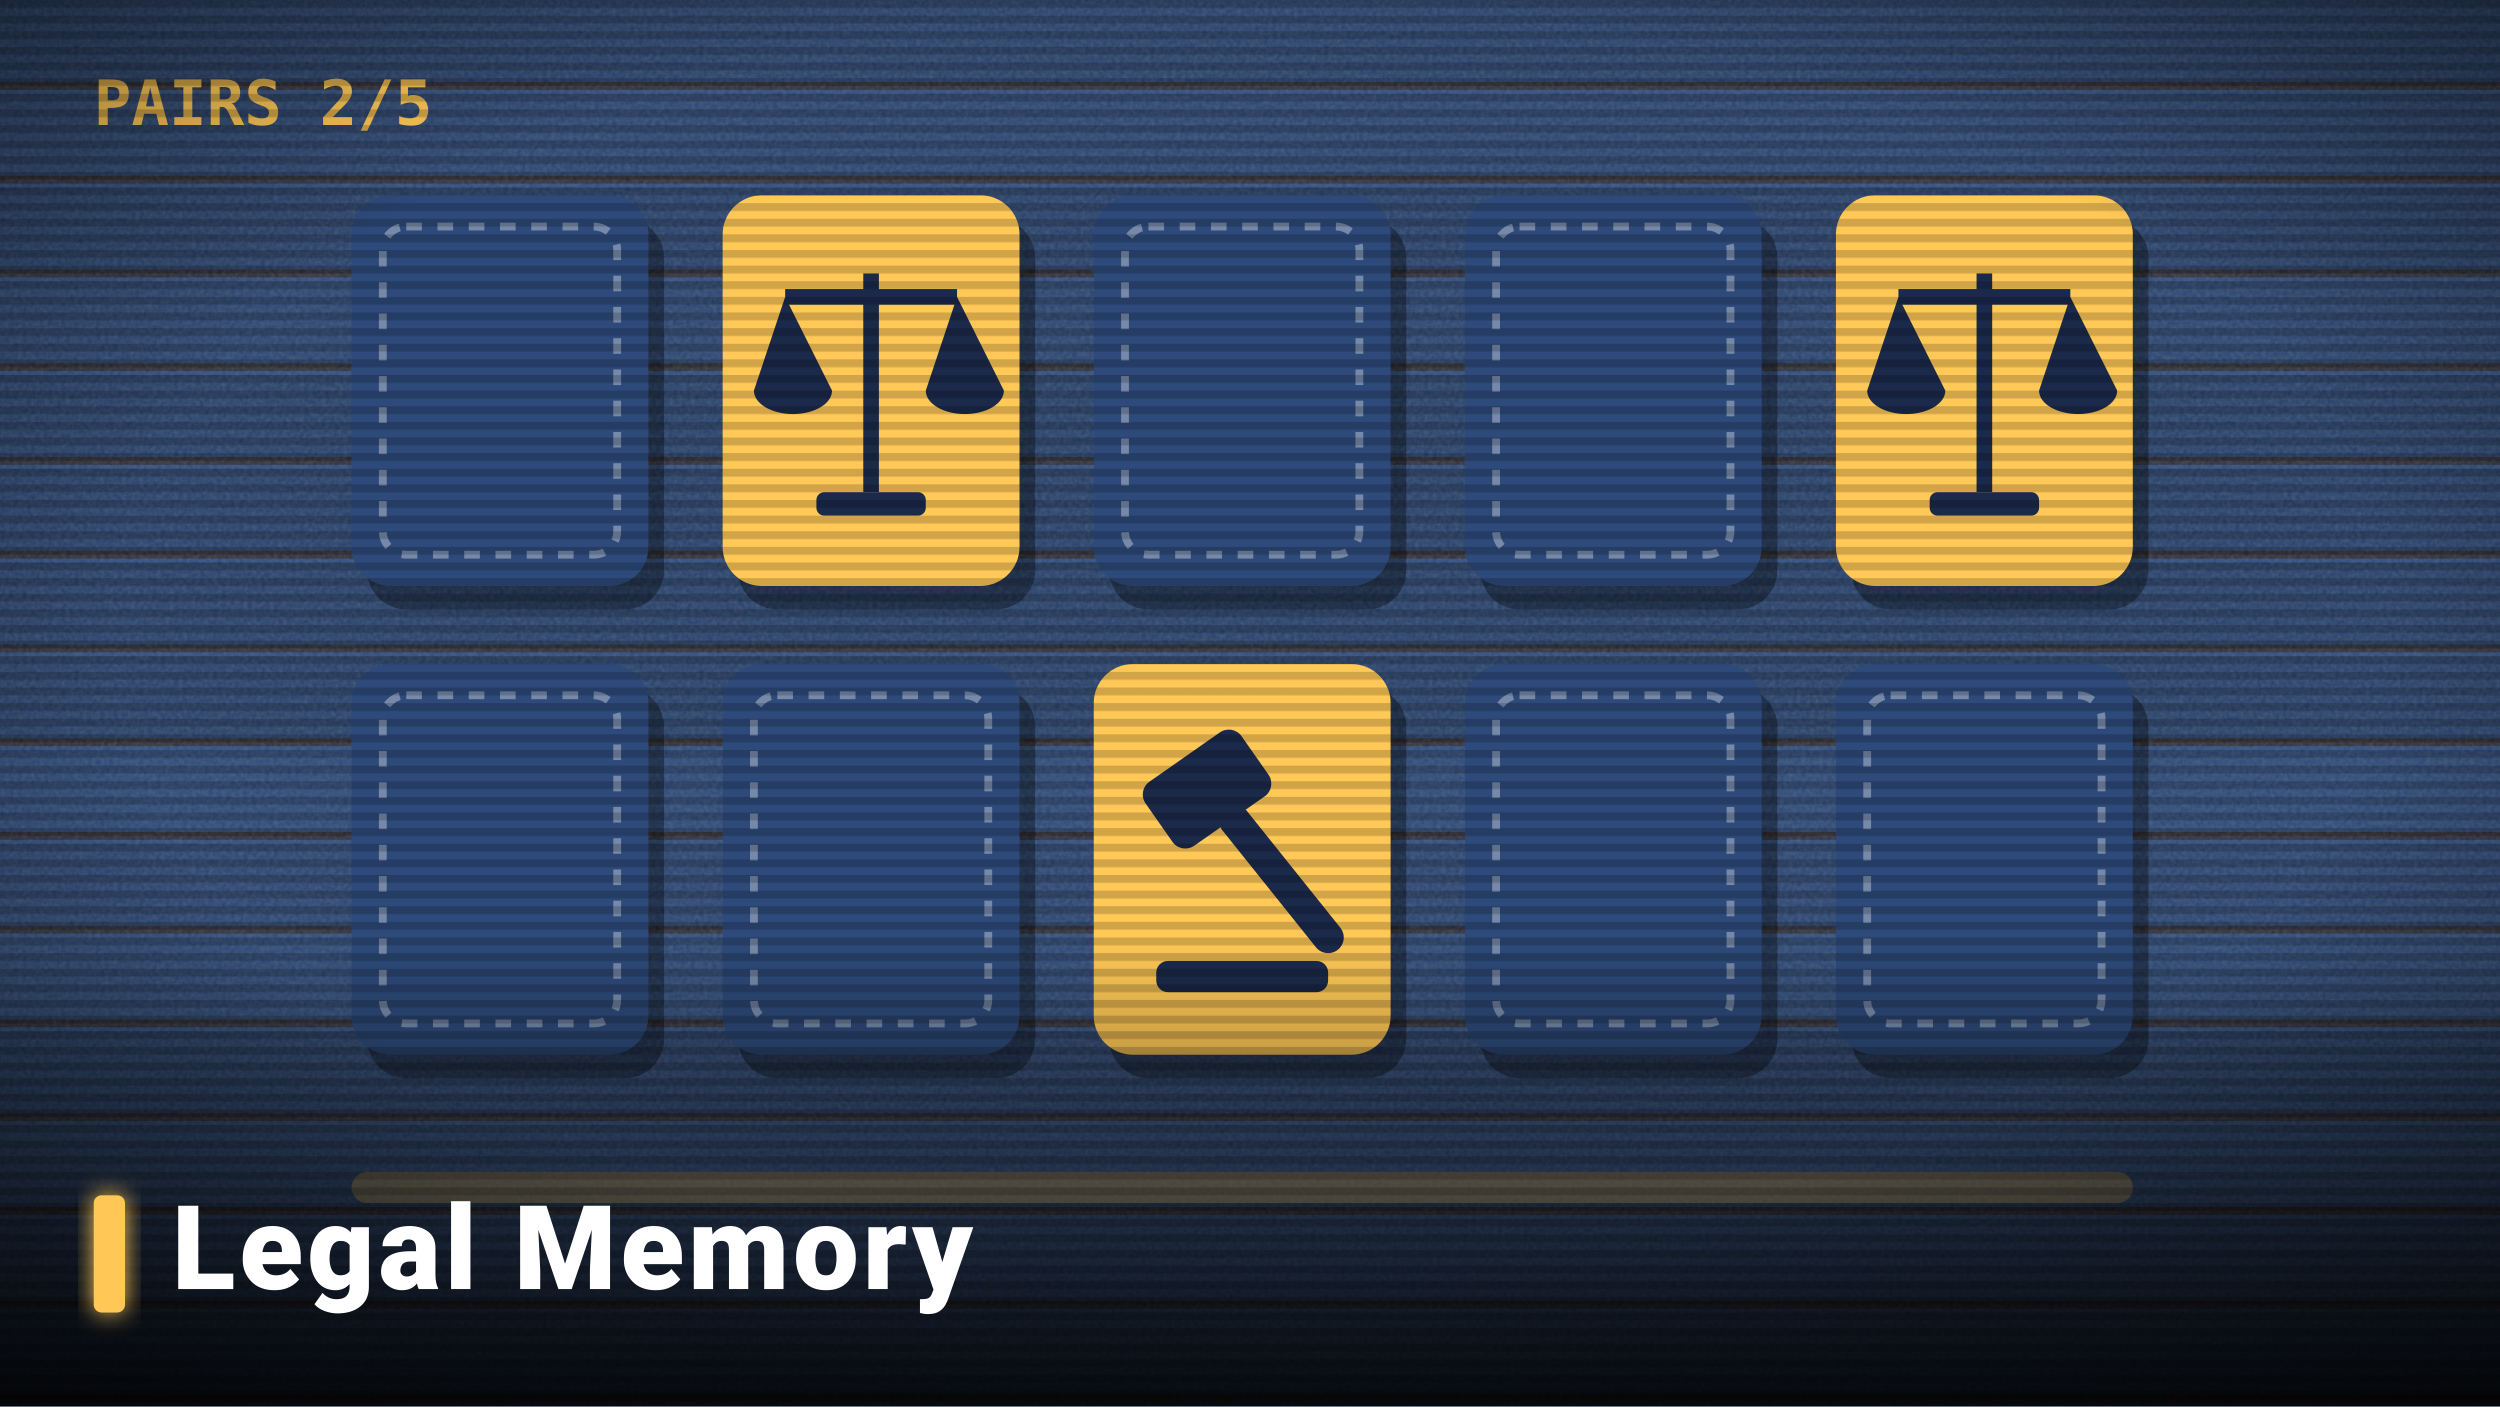
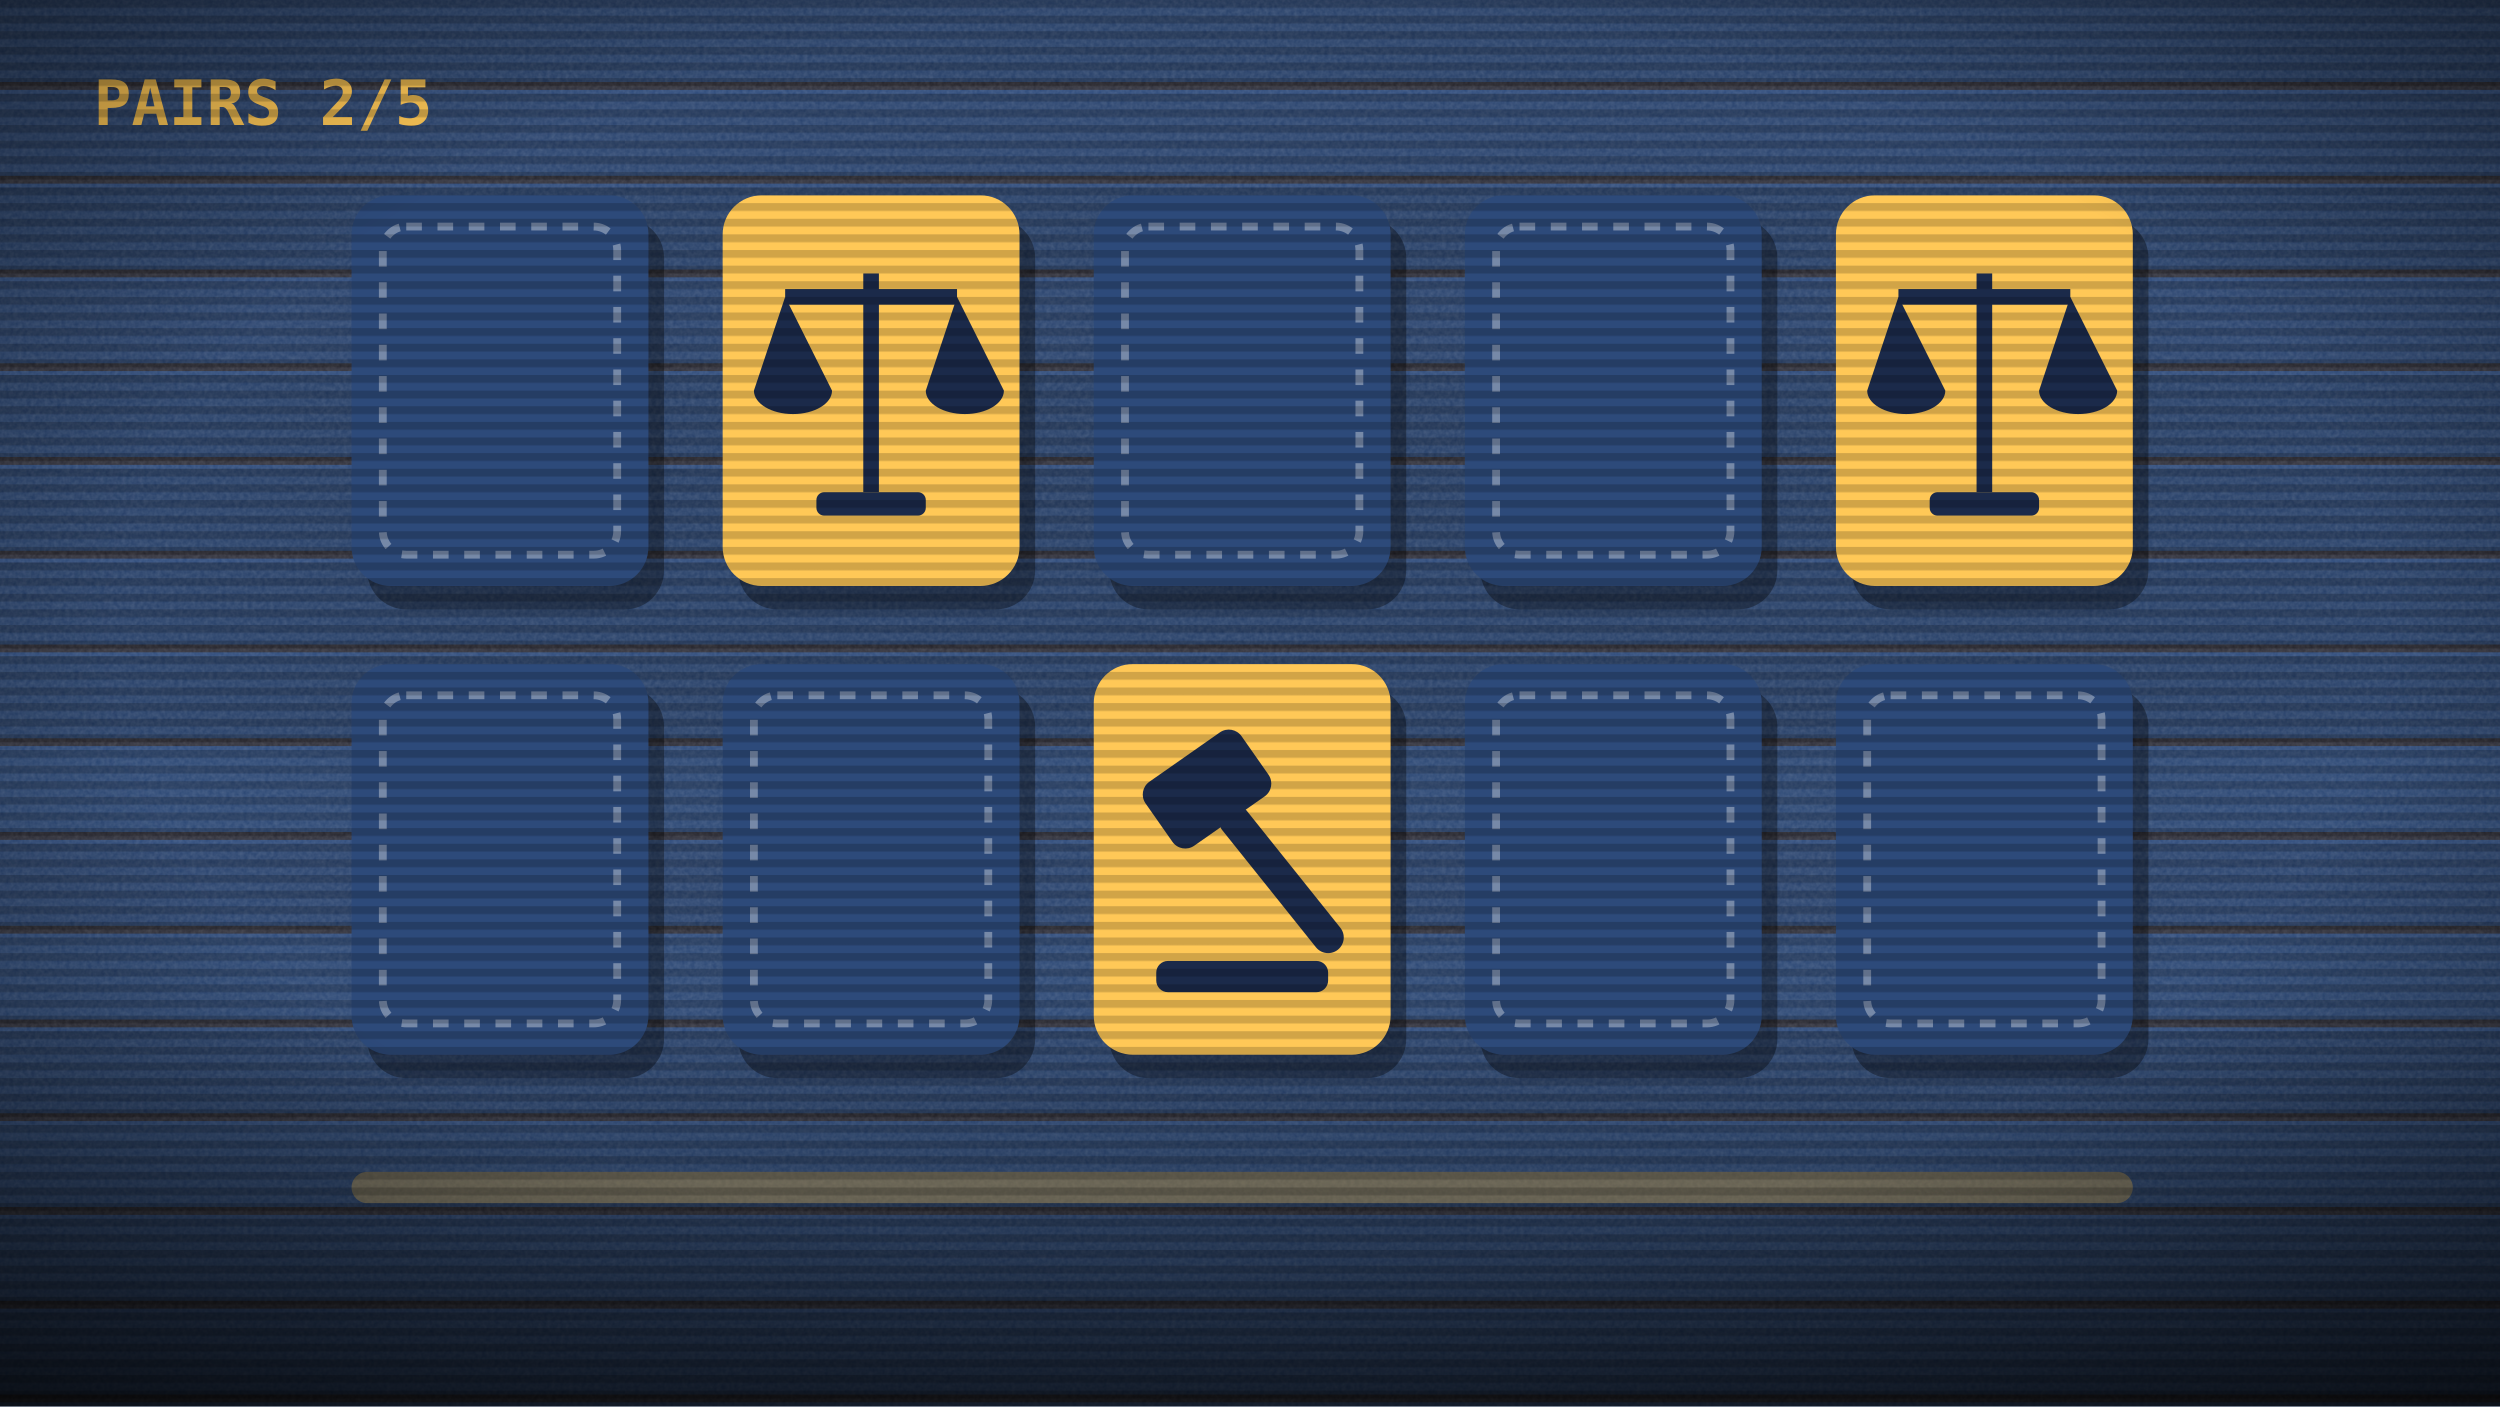
<svg xmlns="http://www.w3.org/2000/svg" viewBox="0 0 640 360" width="640" height="360" role="img" aria-label="Legal Memory">
  <defs>
    <linearGradient id="bg" x1="0" y1="0" x2="1" y2="1">
      <stop offset="0" stop-color="#132038" />
      <stop offset="1" stop-color="#2d4a7a" />
    </linearGradient>
    <linearGradient id="fade" x1="0" y1="0" x2="0" y2="1">
      <stop offset="0" stop-color="#000" stop-opacity="0" />
      <stop offset="1" stop-color="#000" stop-opacity=".85" />
    </linearGradient>
    <radialGradient id="vig" cx=".5" cy=".45" r=".75">
      <stop offset=".6" stop-color="#000" stop-opacity="0" />
      <stop offset="1" stop-color="#000" stop-opacity=".55" />
    </radialGradient>
    <pattern id="scan" width="4" height="4" patternUnits="userSpaceOnUse">
      <rect width="4" height="2" fill="#000" />
    </pattern>
    <radialGradient id="neb" cx=".3" cy=".3" r=".9">
      <stop offset="0" stop-color="#fff" stop-opacity=".06" />
      <stop offset="1" stop-color="#000" stop-opacity=".35" />
    </radialGradient>
    <linearGradient id="skyg" x1="0" y1="0" x2="0" y2="1">
      <stop offset="0" stop-color="#2f7bd0" />
      <stop offset=".7" stop-color="#9fd8ff" />
      <stop offset="1" stop-color="#d9f0ff" />
    </linearGradient>
    <linearGradient id="stoneg" x1="0" y1="0" x2="0" y2="1">
      <stop offset="0" stop-color="#000" stop-opacity=".2" />
      <stop offset="1" stop-color="#000" stop-opacity=".6" />
    </linearGradient>
    <linearGradient id="arcg" x1="0" y1="0" x2="0" y2="1">
      <stop offset="0" stop-color="#000" stop-opacity="0" />
      <stop offset=".4" stop-color="#000" stop-opacity=".35" />
      <stop offset="1" stop-color="#000" stop-opacity=".7" />
    </linearGradient>
    <filter id="grainf" x="0" y="0" width="100%" height="100%">
      <feTurbulence type="fractalNoise" baseFrequency=".9" numOctaves="2" stitchTiles="stitch" />
      <feColorMatrix values="0 0 0 0 1  0 0 0 0 1  0 0 0 0 1  0 0 0 .5 0" />
    </filter>
    <pattern id="grain" width="160" height="160" patternUnits="userSpaceOnUse">
      <rect width="160" height="160" filter="url(#grainf)" />
    </pattern>
    <filter id="blur30" x="-50%" y="-50%" width="200%" height="200%">
      <feGaussianBlur stdDeviation="30" />
    </filter>
    <filter id="blur2">
      <feGaussianBlur stdDeviation="2" />
    </filter>
    <filter id="glow" x="-50%" y="-50%" width="200%" height="200%">
      <feGaussianBlur stdDeviation="3" result="b" />
      <feMerge>
        <feMergeNode in="b" />
        <feMergeNode in="SourceGraphic" />
      </feMerge>
    </filter>
    <filter id="soft" x="-50%" y="-50%" width="200%" height="200%">
      <feGaussianBlur stdDeviation="18" />
    </filter>
    <filter id="shadow" x="-20%" y="-20%" width="140%" height="140%">
      <feDropShadow dx="0" dy="6" stdDeviation="5" flood-color="#000" flood-opacity=".5" />
    </filter>
  </defs>
  <rect width="640" height="360" fill="url(#bg)" />
  <rect width="640" height="360" fill="#2d4a7a" />
  <rect x="0" y="0" width="640" height="22" fill="#000" rx="0" opacity="0.15" />
  <line x1="0" y1="22" x2="640" y2="22" stroke="#2e1d0f" stroke-width="2" stroke-linecap="round" opacity="0.6" />
  <rect x="0" y="24" width="640" height="22" fill="#000" rx="0" opacity="0.1" />
  <line x1="0" y1="46" x2="640" y2="46" stroke="#2e1d0f" stroke-width="2" stroke-linecap="round" opacity="0.6" />
  <rect x="0" y="48" width="640" height="22" fill="#000" rx="0" opacity="0.15" />
  <line x1="0" y1="70" x2="640" y2="70" stroke="#2e1d0f" stroke-width="2" stroke-linecap="round" opacity="0.6" />
  <rect x="0" y="72" width="640" height="22" fill="#000" rx="0" opacity="0.1" />
  <line x1="0" y1="94" x2="640" y2="94" stroke="#2e1d0f" stroke-width="2" stroke-linecap="round" opacity="0.6" />
  <rect x="0" y="96" width="640" height="22" fill="#000" rx="0" opacity="0.15" />
  <line x1="0" y1="118" x2="640" y2="118" stroke="#2e1d0f" stroke-width="2" stroke-linecap="round" opacity="0.6" />
  <rect x="0" y="120" width="640" height="22" fill="#000" rx="0" opacity="0.15" />
  <line x1="0" y1="142" x2="640" y2="142" stroke="#2e1d0f" stroke-width="2" stroke-linecap="round" opacity="0.6" />
  <rect x="0" y="144" width="640" height="22" fill="#000" rx="0" opacity="0.15" />
  <line x1="0" y1="166" x2="640" y2="166" stroke="#2e1d0f" stroke-width="2" stroke-linecap="round" opacity="0.6" />
  <rect x="0" y="168" width="640" height="22" fill="#000" rx="0" opacity="0.15" />
  <line x1="0" y1="190" x2="640" y2="190" stroke="#2e1d0f" stroke-width="2" stroke-linecap="round" opacity="0.6" />
  <rect x="0" y="192" width="640" height="22" fill="#000" rx="0" opacity="0.05" />
  <line x1="0" y1="214" x2="640" y2="214" stroke="#2e1d0f" stroke-width="2" stroke-linecap="round" opacity="0.6" />
  <rect x="0" y="216" width="640" height="22" fill="#000" rx="0" opacity="0.1" />
  <line x1="0" y1="238" x2="640" y2="238" stroke="#2e1d0f" stroke-width="2" stroke-linecap="round" opacity="0.6" />
  <rect x="0" y="240" width="640" height="22" fill="#000" rx="0" opacity="0.05" />
  <line x1="0" y1="262" x2="640" y2="262" stroke="#2e1d0f" stroke-width="2" stroke-linecap="round" opacity="0.6" />
  <rect x="0" y="264" width="640" height="22" fill="#000" rx="0" opacity="0.15" />
  <line x1="0" y1="286" x2="640" y2="286" stroke="#2e1d0f" stroke-width="2" stroke-linecap="round" opacity="0.6" />
  <rect x="0" y="288" width="640" height="22" fill="#000" rx="0" opacity="0.05" />
  <line x1="0" y1="310" x2="640" y2="310" stroke="#2e1d0f" stroke-width="2" stroke-linecap="round" opacity="0.6" />
  <rect x="0" y="312" width="640" height="22" fill="#000" rx="0" opacity="0.05" />
  <line x1="0" y1="334" x2="640" y2="334" stroke="#2e1d0f" stroke-width="2" stroke-linecap="round" opacity="0.6" />
  <rect x="0" y="336" width="640" height="22" fill="#000" rx="0" opacity="0.05" />
  <line x1="0" y1="358" x2="640" y2="358" stroke="#2e1d0f" stroke-width="2" stroke-linecap="round" opacity="0.6" />
  <rect x="0" y="0" width="640" height="360" fill="url(#grain)" rx="0" opacity="0.3" />
  <rect x="94" y="56" width="76" height="100" fill="#000" rx="10" opacity="0.35" />
  <rect x="90" y="50" width="76" height="100" fill="#2d4a7a" rx="10" opacity="1" />
  <rect x="98" y="58" width="60" height="84" fill="none" rx="6" opacity="1" stroke="#fff" stroke-opacity=".35" stroke-width="2" stroke-dasharray="4 4" />
  <rect x="189" y="56" width="76" height="100" fill="#000" rx="10" opacity="0.35" />
  <rect x="185" y="50" width="76" height="100" fill="#ffc857" rx="10" opacity="1" />
  <rect x="221" y="70" width="4" height="56" fill="#1b2a4a" rx="0" opacity="1" />
  <rect x="201" y="74" width="44" height="4" fill="#1b2a4a" rx="0" opacity="1" />
  <path d="M 201 76 L 193 100 A 10 6 0 0 0 213 100 Z" fill="#1b2a4a" stroke="none" stroke-width="2" stroke-linecap="round" stroke-linejoin="round" opacity="1" />
  <path d="M 245 76 L 237 100 A 10 6 0 0 0 257 100 Z" fill="#1b2a4a" stroke="none" stroke-width="2" stroke-linecap="round" stroke-linejoin="round" opacity="1" />
  <rect x="209" y="126" width="28" height="6" fill="#1b2a4a" rx="2" opacity="1" />
  <rect x="284" y="56" width="76" height="100" fill="#000" rx="10" opacity="0.35" />
  <rect x="280" y="50" width="76" height="100" fill="#2d4a7a" rx="10" opacity="1" />
  <rect x="288" y="58" width="60" height="84" fill="none" rx="6" opacity="1" stroke="#fff" stroke-opacity=".35" stroke-width="2" stroke-dasharray="4 4" />
  <rect x="379" y="56" width="76" height="100" fill="#000" rx="10" opacity="0.35" />
  <rect x="375" y="50" width="76" height="100" fill="#2d4a7a" rx="10" opacity="1" />
  <rect x="383" y="58" width="60" height="84" fill="none" rx="6" opacity="1" stroke="#fff" stroke-opacity=".35" stroke-width="2" stroke-dasharray="4 4" />
  <rect x="474" y="56" width="76" height="100" fill="#000" rx="10" opacity="0.35" />
  <rect x="470" y="50" width="76" height="100" fill="#ffc857" rx="10" opacity="1" />
  <rect x="506" y="70" width="4" height="56" fill="#1b2a4a" rx="0" opacity="1" />
  <rect x="486" y="74" width="44" height="4" fill="#1b2a4a" rx="0" opacity="1" />
  <path d="M 486 76 L 478 100 A 10 6 0 0 0 498 100 Z" fill="#1b2a4a" stroke="none" stroke-width="2" stroke-linecap="round" stroke-linejoin="round" opacity="1" />
  <path d="M 530 76 L 522 100 A 10 6 0 0 0 542 100 Z" fill="#1b2a4a" stroke="none" stroke-width="2" stroke-linecap="round" stroke-linejoin="round" opacity="1" />
  <rect x="494" y="126" width="28" height="6" fill="#1b2a4a" rx="2" opacity="1" />
  <rect x="94" y="176" width="76" height="100" fill="#000" rx="10" opacity="0.35" />
  <rect x="90" y="170" width="76" height="100" fill="#2d4a7a" rx="10" opacity="1" />
  <rect x="98" y="178" width="60" height="84" fill="none" rx="6" opacity="1" stroke="#fff" stroke-opacity=".35" stroke-width="2" stroke-dasharray="4 4" />
  <rect x="189" y="176" width="76" height="100" fill="#000" rx="10" opacity="0.35" />
  <rect x="185" y="170" width="76" height="100" fill="#2d4a7a" rx="10" opacity="1" />
  <rect x="193" y="178" width="60" height="84" fill="none" rx="6" opacity="1" stroke="#fff" stroke-opacity=".35" stroke-width="2" stroke-dasharray="4 4" />
  <rect x="284" y="176" width="76" height="100" fill="#000" rx="10" opacity="0.35" />
  <rect x="280" y="170" width="76" height="100" fill="#ffc857" rx="10" opacity="1" />
  <rect x="294" y="192" width="30" height="20" fill="#1b2a4a" rx="4" opacity="1" transform="rotate(-35 309 202)" />
  <line x1="316" y1="210" x2="340" y2="240" stroke="#1b2a4a" stroke-width="8" stroke-linecap="round" opacity="1" />
  <rect x="296" y="246" width="44" height="8" fill="#1b2a4a" rx="3" opacity="1" />
  <rect x="379" y="176" width="76" height="100" fill="#000" rx="10" opacity="0.35" />
  <rect x="375" y="170" width="76" height="100" fill="#2d4a7a" rx="10" opacity="1" />
  <rect x="383" y="178" width="60" height="84" fill="none" rx="6" opacity="1" stroke="#fff" stroke-opacity=".35" stroke-width="2" stroke-dasharray="4 4" />
  <rect x="474" y="176" width="76" height="100" fill="#000" rx="10" opacity="0.35" />
  <rect x="470" y="170" width="76" height="100" fill="#2d4a7a" rx="10" opacity="1" />
  <rect x="478" y="178" width="60" height="84" fill="none" rx="6" opacity="1" stroke="#fff" stroke-opacity=".35" stroke-width="2" stroke-dasharray="4 4" />
  <rect x="90" y="300" width="456" height="8" fill="#ffc857" rx="4" opacity="0.4" />
  <text x="24" y="32" font-family="monospace" font-weight="bold" font-size="16" fill="#ffc857" opacity="1">PAIRS 2/5</text>
  <rect width="640" height="360" fill="url(#scan)" opacity=".18" />
  <rect width="640" height="360" fill="url(#vig)" />
-   <rect x="0" y="240" width="640" height="120" fill="url(#fade)" />
-   <rect x="24" y="306" width="8" height="30" fill="#ffc857" rx="2" filter="url(#glow)" />
-   <text x="44" y="330" font-family="ui-sans-serif,system-ui,Segoe UI,Roboto,Helvetica,Arial" font-size="30" font-weight="800" fill="#fff" letter-spacing="1">Legal Memory</text>
+   <rect x="0" y="270" width="640" height="90" fill="url(#fade)" opacity=".7" />
</svg>
